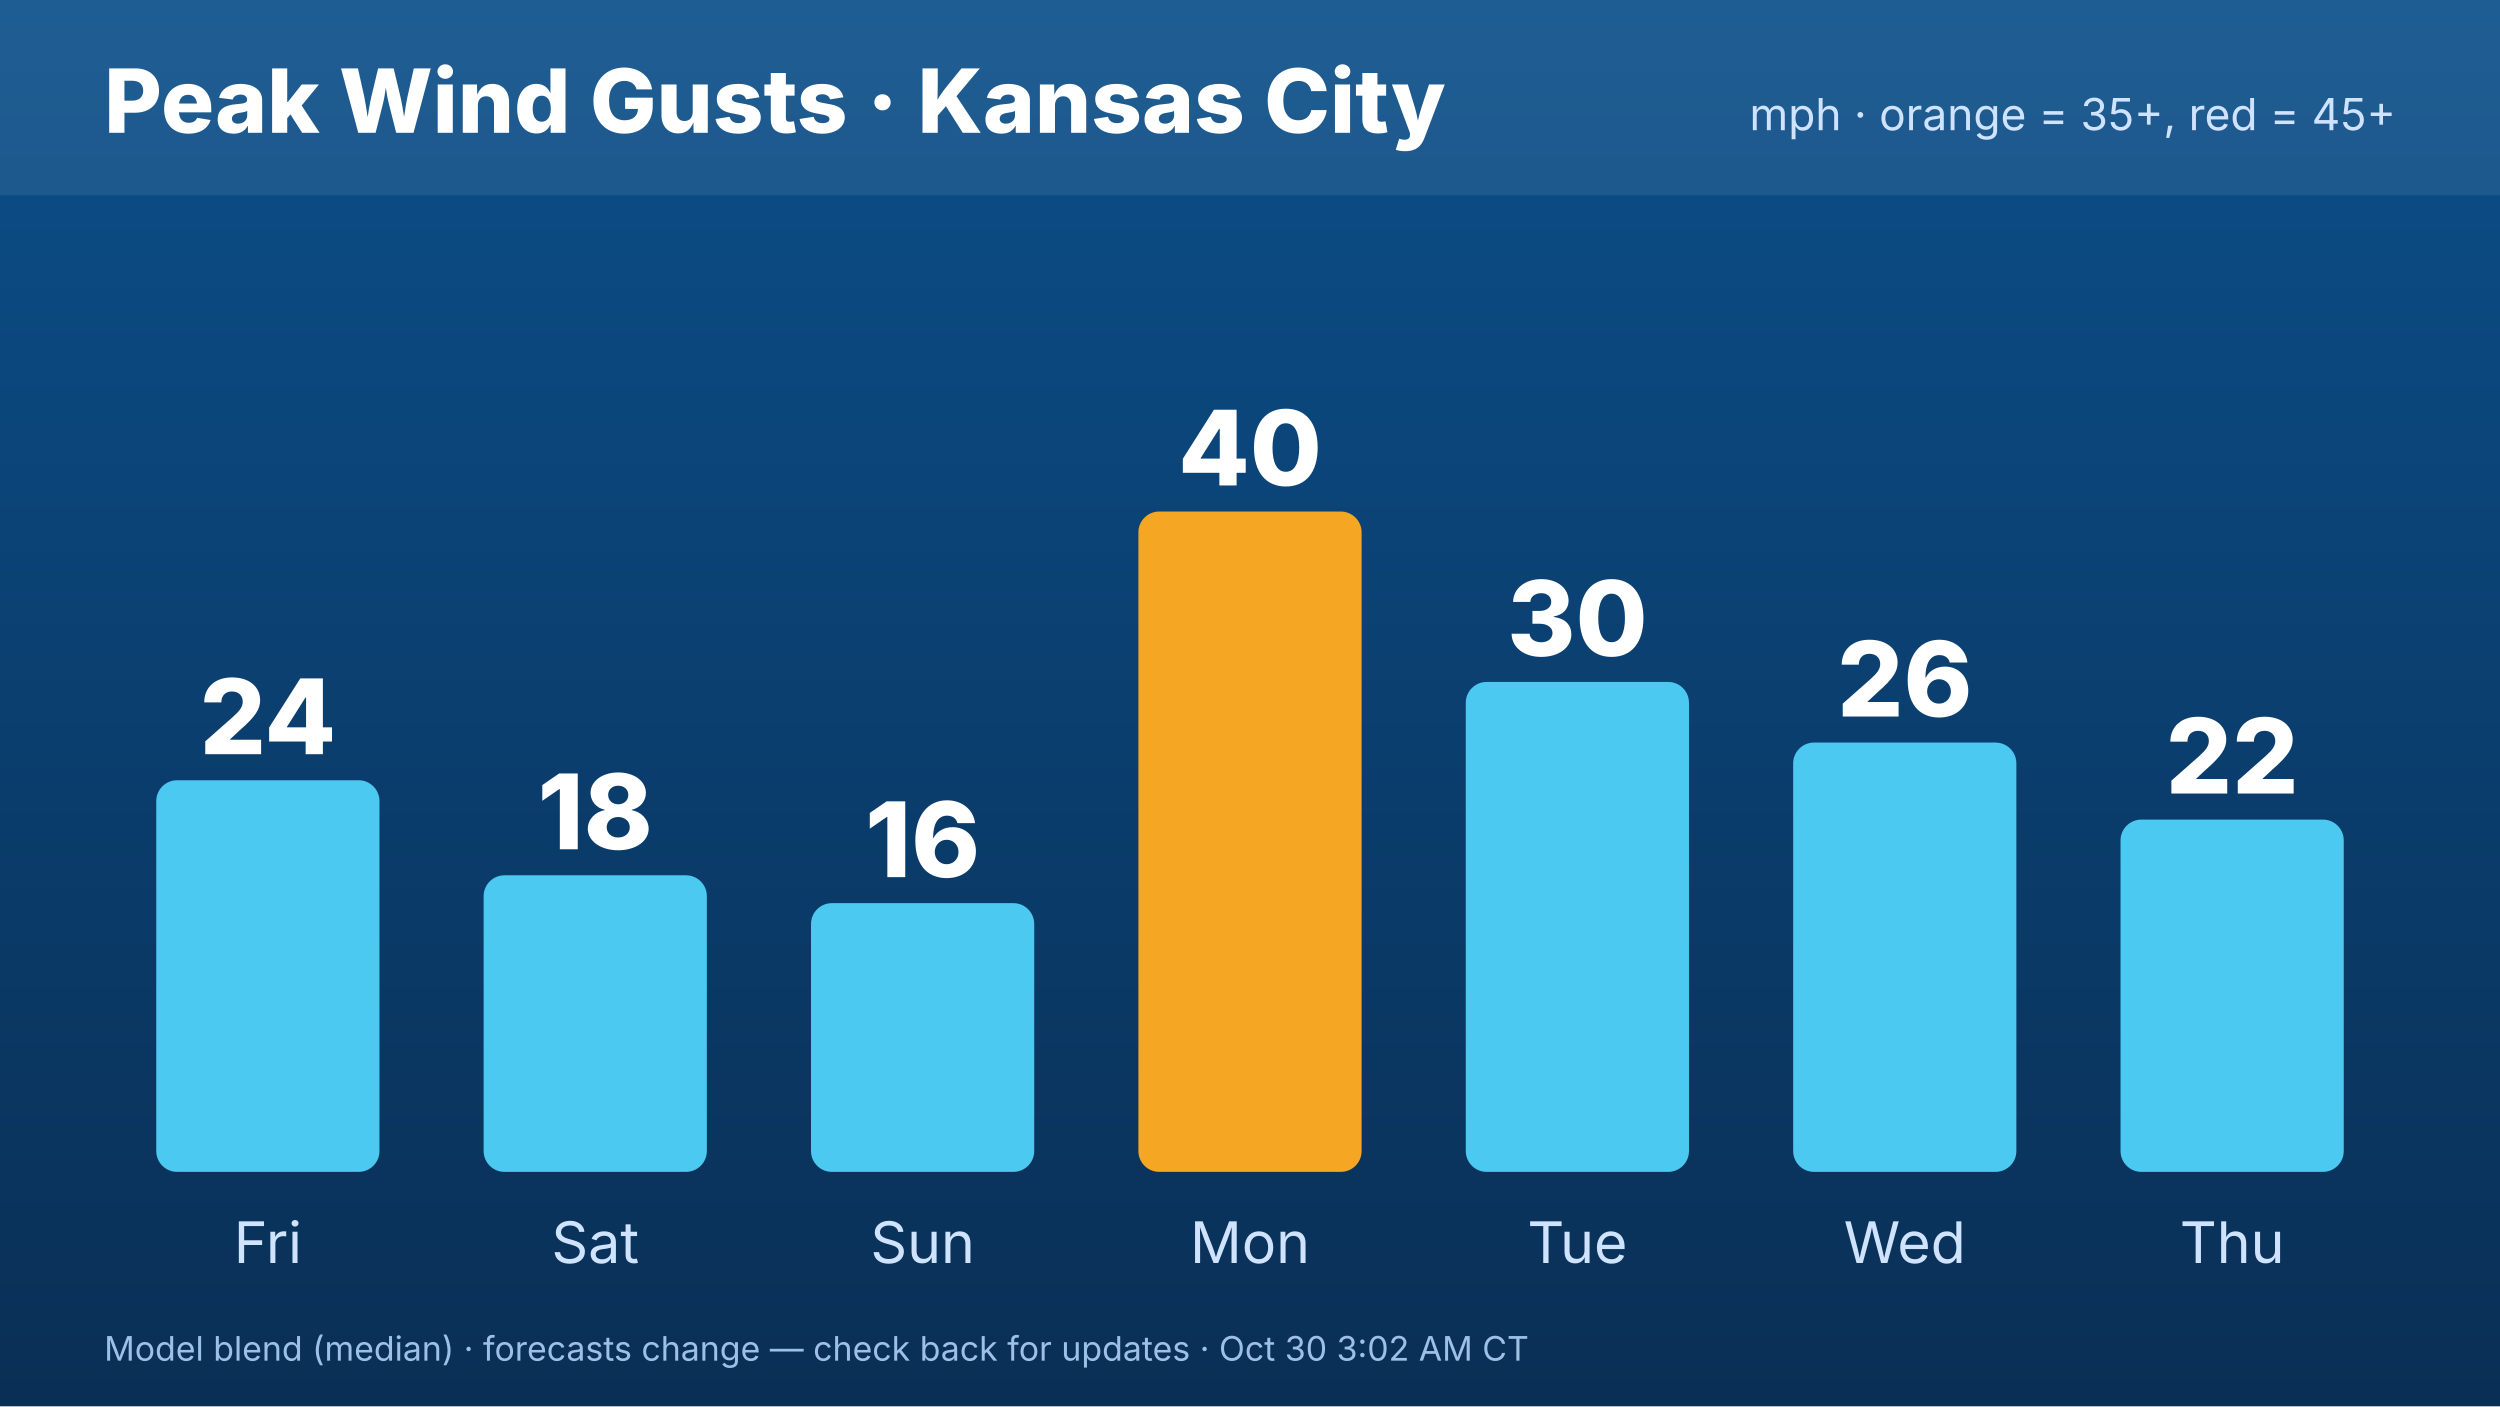
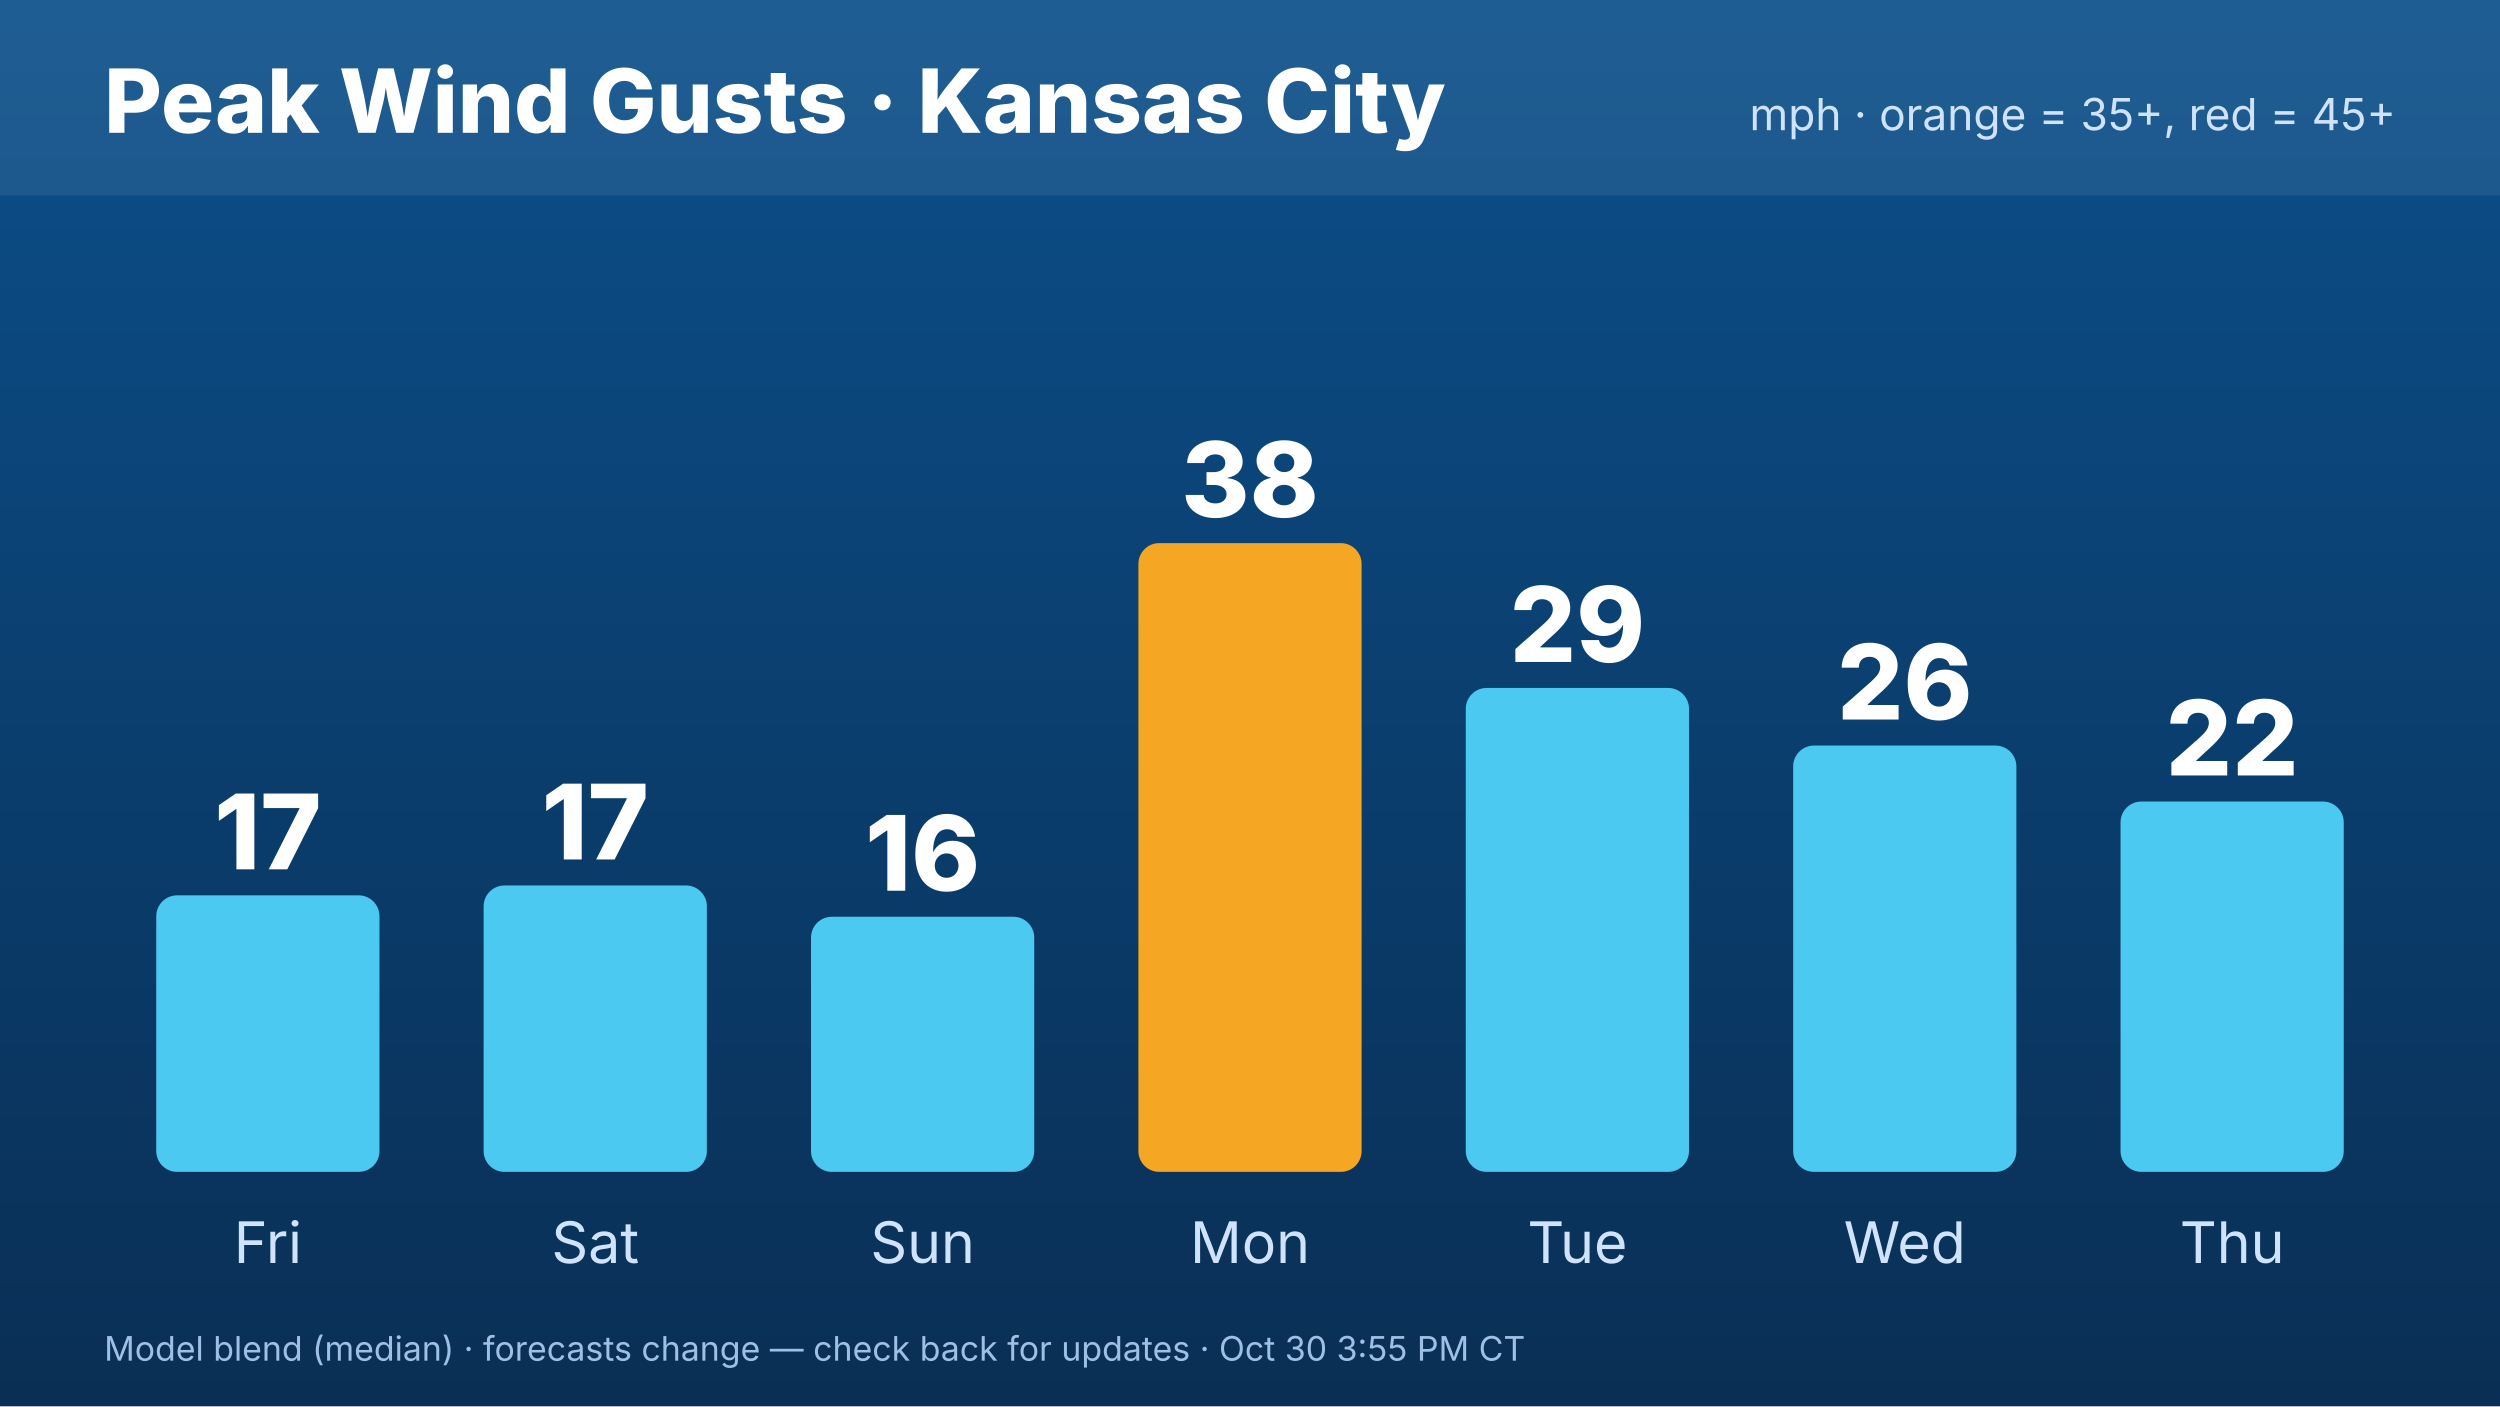
<svg xmlns="http://www.w3.org/2000/svg" width="1920" height="1080" viewBox="0 0 1920 1080" font-family="Inter,Helvetica,Arial,sans-serif">
  <defs>
    <linearGradient id="bg" x1="0" y1="0" x2="0" y2="1">
      <stop offset="0" stop-color="#0b4f8a" />
      <stop offset="1" stop-color="#0a2f55" />
    </linearGradient>
  </defs>
  <rect width="1920" height="1080" fill="url(#bg)" />
  <rect x="0" y="0" width="1920" height="150" fill="#ffffff" opacity=".08" />
  <text x="80" y="102" font-size="68" font-weight="800" fill="#fff">Peak Wind Gusts · Kansas City</text>
  <text x="1840" y="100" font-size="34" fill="#cfe3ff" text-anchor="end">mph · orange = 35+, red = 45+</text>
-   <rect x="120.0" y="599.236" width="171.429" height="300.764" rx="16" fill="#4cc9f0" />
-   <text x="205.714" y="579.236" font-size="80" font-weight="800" fill="#fff" text-anchor="middle">24</text>
+   <rect x="120.0" y="687.63" width="171.429" height="212.37" rx="16" fill="#4cc9f0" />
+   <text x="205.714" y="667.63" font-size="80" font-weight="800" fill="#fff" text-anchor="middle">17</text>
  <text x="205.714" y="970" font-size="44" fill="#cfe3ff" text-anchor="middle">Fri</text>
-   <rect x="371.429" y="672.225" width="171.429" height="227.775" rx="16" fill="#4cc9f0" />
-   <text x="457.143" y="652.225" font-size="80" font-weight="800" fill="#fff" text-anchor="middle">18</text>
+   <rect x="371.429" y="680.045" width="171.429" height="219.955" rx="16" fill="#4cc9f0" />
+   <text x="457.143" y="660.045" font-size="80" font-weight="800" fill="#fff" text-anchor="middle">17</text>
  <text x="457.143" y="970" font-size="44" fill="#cfe3ff" text-anchor="middle">Sat</text>
-   <rect x="622.857" y="693.618" width="171.429" height="206.382" rx="16" fill="#4cc9f0" />
-   <text x="708.571" y="673.618" font-size="80" font-weight="800" fill="#fff" text-anchor="middle">16</text>
+   <rect x="622.857" y="704.063" width="171.429" height="195.937" rx="16" fill="#4cc9f0" />
+   <text x="708.571" y="684.063" font-size="80" font-weight="800" fill="#fff" text-anchor="middle">16</text>
  <text x="708.571" y="970" font-size="44" fill="#cfe3ff" text-anchor="middle">Sun</text>
-   <rect x="874.286" y="392.854" width="171.429" height="507.146" rx="16" fill="#f5a623" />
-   <text x="960" y="372.854" font-size="80" font-weight="800" fill="#fff" text-anchor="middle">40</text>
+   <rect x="874.286" y="417.111" width="171.429" height="482.889" rx="16" fill="#f5a623" />
+   <text x="960" y="397.111" font-size="80" font-weight="800" fill="#fff" text-anchor="middle">38</text>
  <text x="960" y="970" font-size="44" fill="#cfe3ff" text-anchor="middle">Mon</text>
-   <rect x="1125.714" y="523.73" width="171.429" height="376.27" rx="16" fill="#4cc9f0" />
-   <text x="1211.429" y="503.73" font-size="80" font-weight="800" fill="#fff" text-anchor="middle">30</text>
+   <rect x="1125.714" y="528.352" width="171.429" height="371.648" rx="16" fill="#4cc9f0" />
+   <text x="1211.429" y="508.352" font-size="80" font-weight="800" fill="#fff" text-anchor="middle">29</text>
  <text x="1211.429" y="970" font-size="44" fill="#cfe3ff" text-anchor="middle">Tue</text>
-   <rect x="1377.143" y="570.292" width="171.429" height="329.708" rx="16" fill="#4cc9f0" />
-   <text x="1462.857" y="550.292" font-size="80" font-weight="800" fill="#fff" text-anchor="middle">26</text>
+   <rect x="1377.143" y="572.596" width="171.429" height="327.404" rx="16" fill="#4cc9f0" />
+   <text x="1462.857" y="552.596" font-size="80" font-weight="800" fill="#fff" text-anchor="middle">26</text>
  <text x="1462.857" y="970" font-size="44" fill="#cfe3ff" text-anchor="middle">Wed</text>
-   <rect x="1628.571" y="629.438" width="171.429" height="270.562" rx="16" fill="#4cc9f0" />
-   <text x="1714.286" y="609.438" font-size="80" font-weight="800" fill="#fff" text-anchor="middle">22</text>
+   <rect x="1628.571" y="615.576" width="171.429" height="284.424" rx="16" fill="#4cc9f0" />
+   <text x="1714.286" y="595.576" font-size="80" font-weight="800" fill="#fff" text-anchor="middle">22</text>
  <text x="1714.286" y="970" font-size="44" fill="#cfe3ff" text-anchor="middle">Thu</text>
-   <text x="80" y="1045" font-size="26" fill="#9fc0e6">Model blend (median) · forecasts change — check back for updates · Oct 30 3:02 AM CT</text>
+   <text x="80" y="1045" font-size="26" fill="#9fc0e6">Model blend (median) · forecasts change — check back for updates · Oct 30 3:55 PM CT</text>
</svg>
